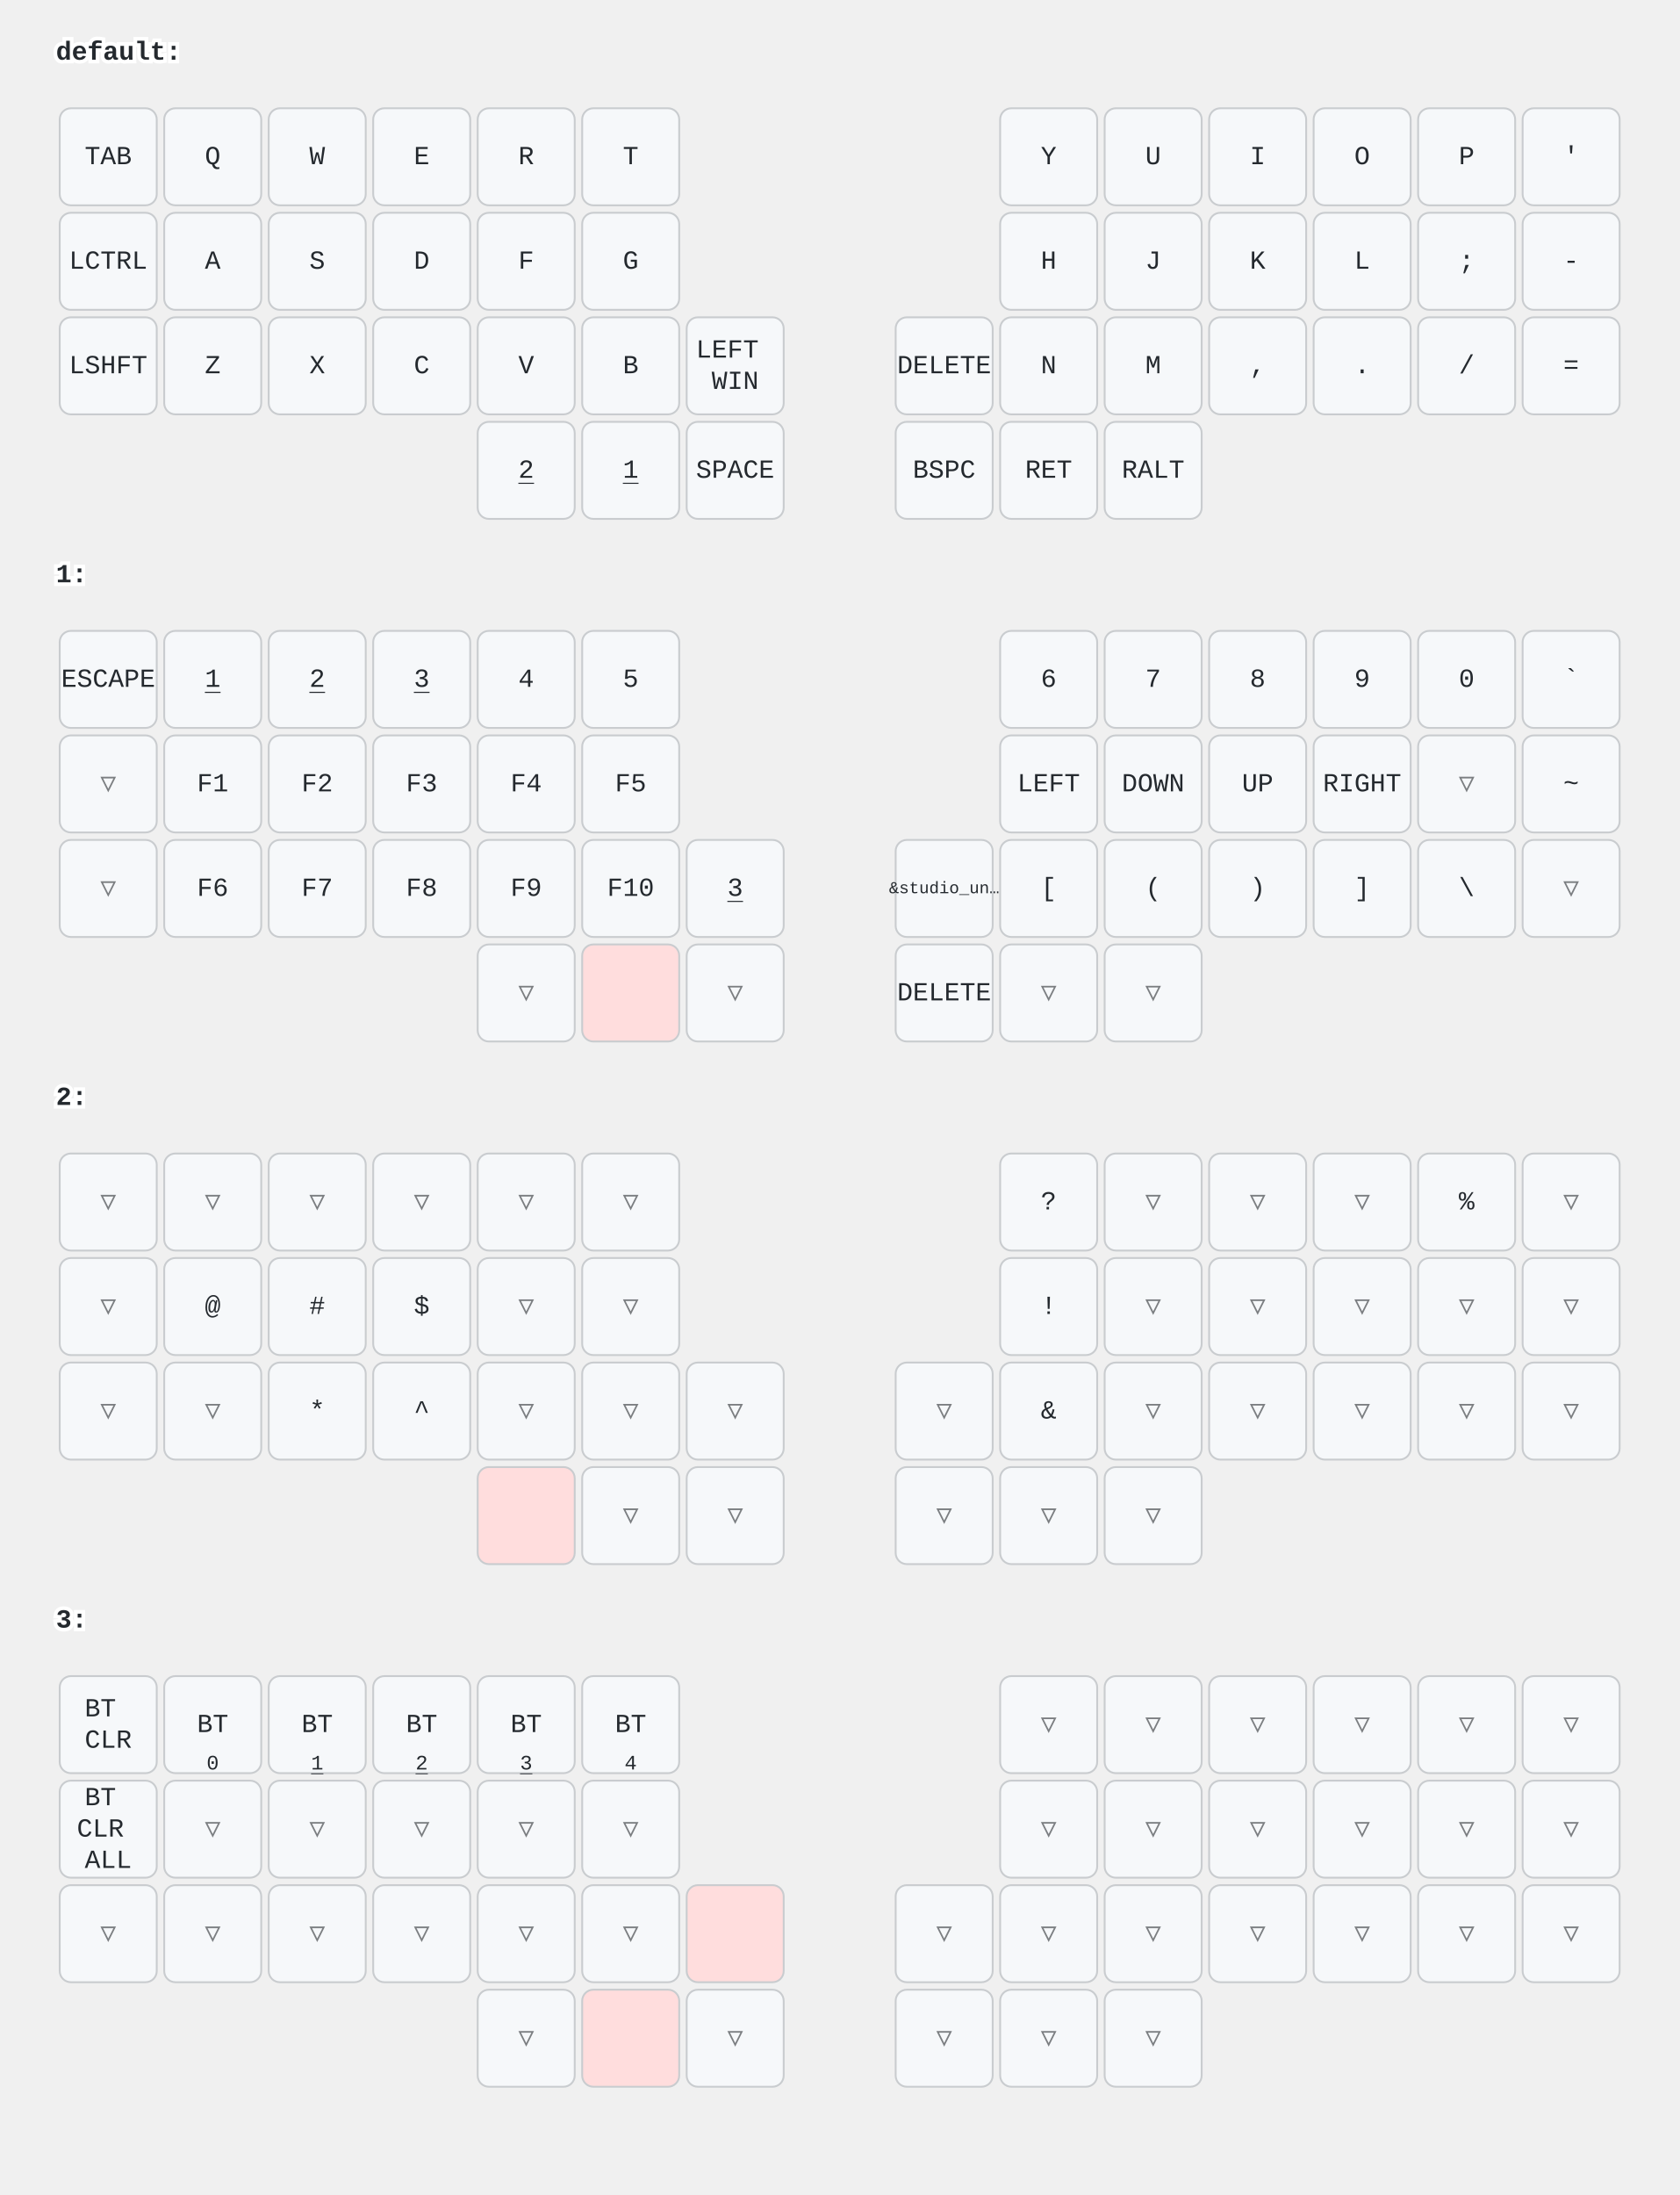
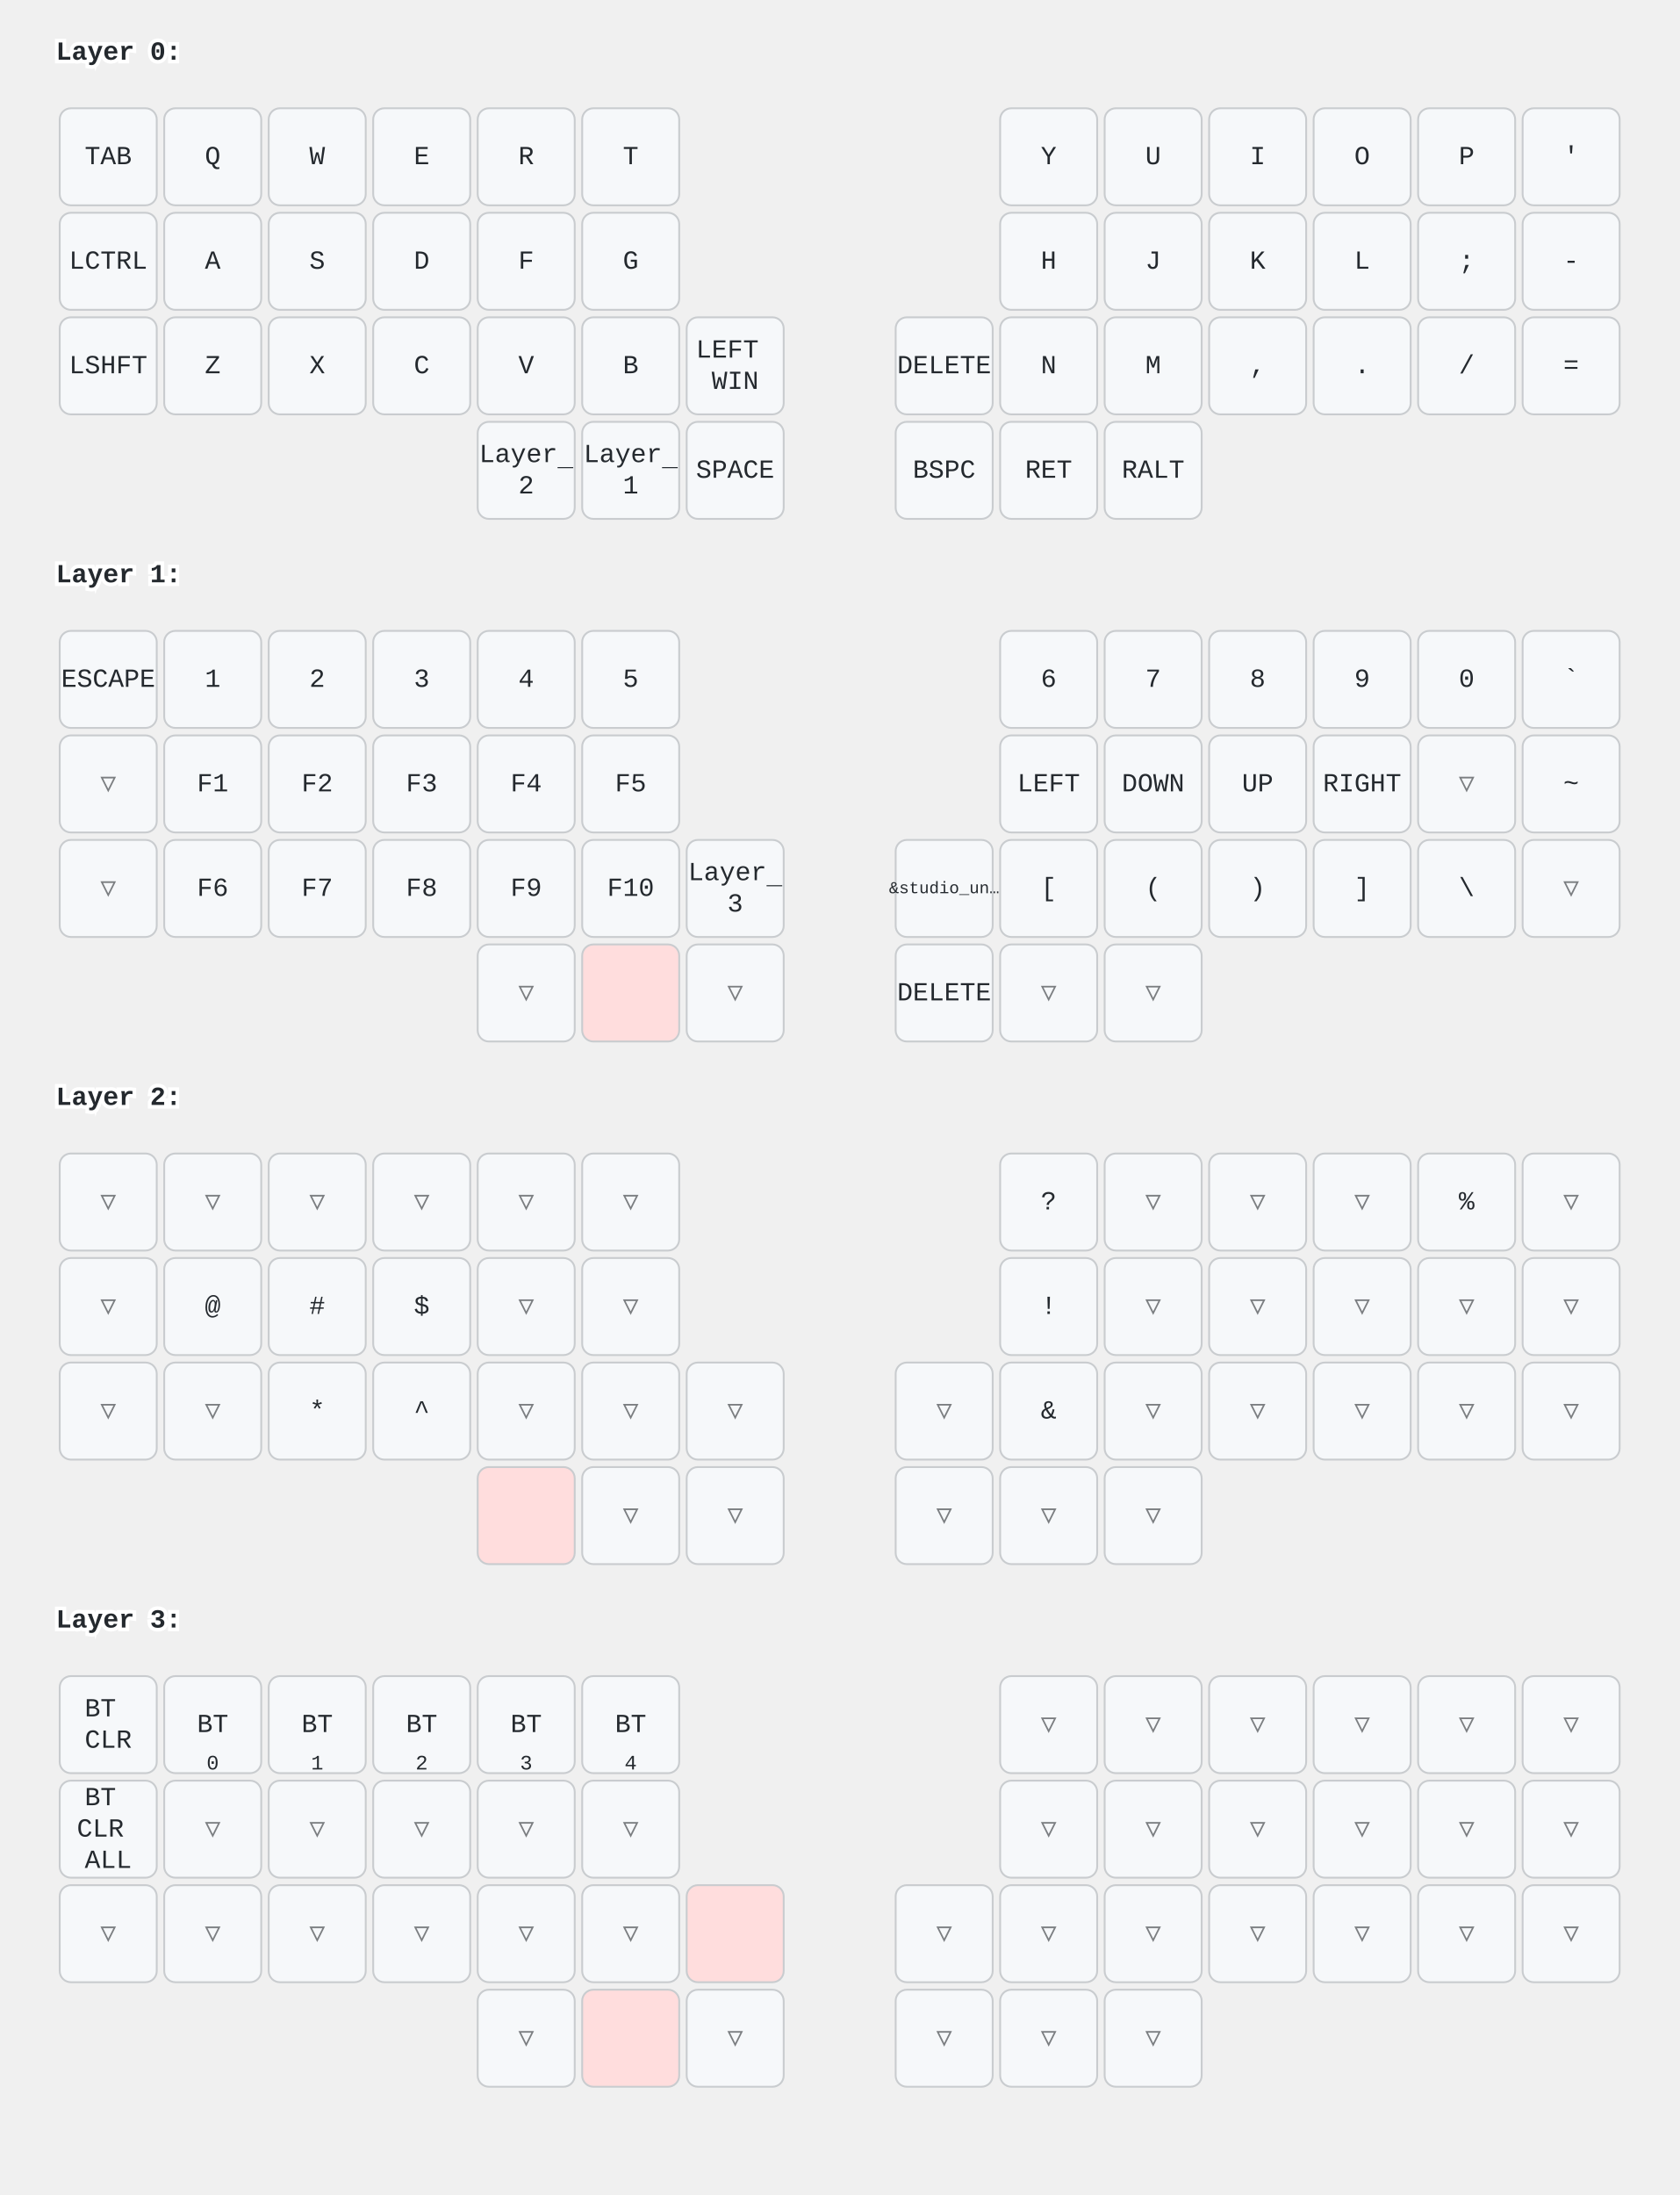
<svg xmlns="http://www.w3.org/2000/svg" width="900" height="1176" viewBox="0 0 900 1176" class="keymap">
  <style>/* inherit to force styles through use tags */
svg path {
    fill: inherit;
}

/* font and background color specifications */
svg.keymap {
    font-family: SFMono-Regular,Consolas,Liberation Mono,Menlo,monospace;
    font-size: 14px;
    font-kerning: normal;
    text-rendering: optimizeLegibility;
    fill: #24292e;
}

/* default key styling */
rect.key {
    fill: #f6f8fa;
}

rect.key, rect.combo {
    stroke: #c9cccf;
    stroke-width: 1;
}

/* default key side styling, only used is draw_key_sides is set */
rect.side {
    filter: brightness(90%);
}

/* color accent for combo boxes */
rect.combo, rect.combo-separate {
    fill: #cdf;
}

/* color accent for held keys */
rect.held, rect.combo.held {
    fill: #fdd;
}

/* color accent for ghost (optional) keys */
rect.ghost, rect.combo.ghost {
    stroke-dasharray: 4, 4;
    stroke-width: 2;
}

text {
    text-anchor: middle;
    dominant-baseline: middle;
}

/* styling for layer labels */
text.label {
    font-weight: bold;
    text-anchor: start;
    stroke: white;
    stroke-width: 4;
    paint-order: stroke;
}

/* styling for optional footer */
text.footer {
    text-anchor: end;
    dominant-baseline: auto;
    stroke: white;
    stroke-width: 4;
    paint-order: stroke;
}

/* styling for combo tap, and key non-tap label text */
text.combo, text.hold, text.shifted, text.left, text.right, text.tl, text.tr, text.bl, text.br {
    font-size: 11px;
}

text.hold, text.bl, text.br {
    text-anchor: middle;
    dominant-baseline: auto;
}

text.shifted, text.tl, text.tr {
    text-anchor: middle;
    dominant-baseline: hanging;
}

text.left, text.tl, text.bl {
    text-anchor: start;
}

text.right, text.tr, text.br {
    text-anchor: end;
}

text.layer-activator {
    text-decoration: underline;
}

/* styling for hold/shifted label text in combo box */
text.combo.hold, text.combo.shifted, text.combo.left, text.combo.right {
    font-size: 8px;
}

/* lighter symbol for transparent keys */
text.trans {
    fill: #7b7e81;
}

/* styling for combo dendrons */
path.combo {
    stroke-width: 1;
    stroke: gray;
    fill: none;
}

/* Start Tabler Icons Cleanup */
/* cannot use height/width with glyphs */
.icon-tabler &gt; path {
    fill: inherit;
    stroke: inherit;
    stroke-width: 2;
}
/* hide tabler's default box */
.icon-tabler &gt; path[stroke="none"][fill="none"] {
    visibility: hidden;
}
/* End Tabler Icons Cleanup */
</style>
-   <g transform="translate(30, 0)" class="layer-default">
-     <text x="0" y="28" class="label" id="default">default:</text>
+   <g transform="translate(30, 0)" class="layer-Layer 0">
+     <text x="0" y="28" class="label" id="Layer-0">Layer 0:</text>
    <g transform="translate(0, 56)">
      <g transform="translate(28, 28)" class="key keypos-0">
        <rect rx="6" ry="6" x="-26" y="-26" width="52" height="52" class="key" />
        <text x="0" y="0" class="key tap">TAB</text>
      </g>
      <g transform="translate(84, 28)" class="key keypos-1">
        <rect rx="6" ry="6" x="-26" y="-26" width="52" height="52" class="key" />
        <text x="0" y="0" class="key tap">Q</text>
      </g>
      <g transform="translate(140, 28)" class="key keypos-2">
        <rect rx="6" ry="6" x="-26" y="-26" width="52" height="52" class="key" />
        <text x="0" y="0" class="key tap">W</text>
      </g>
      <g transform="translate(196, 28)" class="key keypos-3">
        <rect rx="6" ry="6" x="-26" y="-26" width="52" height="52" class="key" />
        <text x="0" y="0" class="key tap">E</text>
      </g>
      <g transform="translate(252, 28)" class="key keypos-4">
        <rect rx="6" ry="6" x="-26" y="-26" width="52" height="52" class="key" />
        <text x="0" y="0" class="key tap">R</text>
      </g>
      <g transform="translate(308, 28)" class="key keypos-5">
        <rect rx="6" ry="6" x="-26" y="-26" width="52" height="52" class="key" />
        <text x="0" y="0" class="key tap">T</text>
      </g>
      <g transform="translate(532, 28)" class="key keypos-6">
        <rect rx="6" ry="6" x="-26" y="-26" width="52" height="52" class="key" />
        <text x="0" y="0" class="key tap">Y</text>
      </g>
      <g transform="translate(588, 28)" class="key keypos-7">
        <rect rx="6" ry="6" x="-26" y="-26" width="52" height="52" class="key" />
        <text x="0" y="0" class="key tap">U</text>
      </g>
      <g transform="translate(644, 28)" class="key keypos-8">
        <rect rx="6" ry="6" x="-26" y="-26" width="52" height="52" class="key" />
        <text x="0" y="0" class="key tap">I</text>
      </g>
      <g transform="translate(700, 28)" class="key keypos-9">
        <rect rx="6" ry="6" x="-26" y="-26" width="52" height="52" class="key" />
        <text x="0" y="0" class="key tap">O</text>
      </g>
      <g transform="translate(756, 28)" class="key keypos-10">
        <rect rx="6" ry="6" x="-26" y="-26" width="52" height="52" class="key" />
        <text x="0" y="0" class="key tap">P</text>
      </g>
      <g transform="translate(812, 28)" class="key keypos-11">
        <rect rx="6" ry="6" x="-26" y="-26" width="52" height="52" class="key" />
        <text x="0" y="0" class="key tap">'</text>
      </g>
      <g transform="translate(28, 84)" class="key keypos-12">
        <rect rx="6" ry="6" x="-26" y="-26" width="52" height="52" class="key" />
        <text x="0" y="0" class="key tap">LCTRL</text>
      </g>
      <g transform="translate(84, 84)" class="key keypos-13">
        <rect rx="6" ry="6" x="-26" y="-26" width="52" height="52" class="key" />
        <text x="0" y="0" class="key tap">A</text>
      </g>
      <g transform="translate(140, 84)" class="key keypos-14">
        <rect rx="6" ry="6" x="-26" y="-26" width="52" height="52" class="key" />
        <text x="0" y="0" class="key tap">S</text>
      </g>
      <g transform="translate(196, 84)" class="key keypos-15">
        <rect rx="6" ry="6" x="-26" y="-26" width="52" height="52" class="key" />
        <text x="0" y="0" class="key tap">D</text>
      </g>
      <g transform="translate(252, 84)" class="key keypos-16">
        <rect rx="6" ry="6" x="-26" y="-26" width="52" height="52" class="key" />
        <text x="0" y="0" class="key tap">F</text>
      </g>
      <g transform="translate(308, 84)" class="key keypos-17">
        <rect rx="6" ry="6" x="-26" y="-26" width="52" height="52" class="key" />
        <text x="0" y="0" class="key tap">G</text>
      </g>
      <g transform="translate(532, 84)" class="key keypos-18">
        <rect rx="6" ry="6" x="-26" y="-26" width="52" height="52" class="key" />
        <text x="0" y="0" class="key tap">H</text>
      </g>
      <g transform="translate(588, 84)" class="key keypos-19">
        <rect rx="6" ry="6" x="-26" y="-26" width="52" height="52" class="key" />
        <text x="0" y="0" class="key tap">J</text>
      </g>
      <g transform="translate(644, 84)" class="key keypos-20">
        <rect rx="6" ry="6" x="-26" y="-26" width="52" height="52" class="key" />
        <text x="0" y="0" class="key tap">K</text>
      </g>
      <g transform="translate(700, 84)" class="key keypos-21">
        <rect rx="6" ry="6" x="-26" y="-26" width="52" height="52" class="key" />
        <text x="0" y="0" class="key tap">L</text>
      </g>
      <g transform="translate(756, 84)" class="key keypos-22">
        <rect rx="6" ry="6" x="-26" y="-26" width="52" height="52" class="key" />
        <text x="0" y="0" class="key tap">;</text>
      </g>
      <g transform="translate(812, 84)" class="key keypos-23">
        <rect rx="6" ry="6" x="-26" y="-26" width="52" height="52" class="key" />
        <text x="0" y="0" class="key tap">-</text>
      </g>
      <g transform="translate(28, 140)" class="key keypos-24">
        <rect rx="6" ry="6" x="-26" y="-26" width="52" height="52" class="key" />
        <text x="0" y="0" class="key tap">LSHFT</text>
      </g>
      <g transform="translate(84, 140)" class="key keypos-25">
        <rect rx="6" ry="6" x="-26" y="-26" width="52" height="52" class="key" />
        <text x="0" y="0" class="key tap">Z</text>
      </g>
      <g transform="translate(140, 140)" class="key keypos-26">
        <rect rx="6" ry="6" x="-26" y="-26" width="52" height="52" class="key" />
        <text x="0" y="0" class="key tap">X</text>
      </g>
      <g transform="translate(196, 140)" class="key keypos-27">
        <rect rx="6" ry="6" x="-26" y="-26" width="52" height="52" class="key" />
        <text x="0" y="0" class="key tap">C</text>
      </g>
      <g transform="translate(252, 140)" class="key keypos-28">
        <rect rx="6" ry="6" x="-26" y="-26" width="52" height="52" class="key" />
        <text x="0" y="0" class="key tap">V</text>
      </g>
      <g transform="translate(308, 140)" class="key keypos-29">
        <rect rx="6" ry="6" x="-26" y="-26" width="52" height="52" class="key" />
        <text x="0" y="0" class="key tap">B</text>
      </g>
      <g transform="translate(364, 140)" class="key keypos-30">
        <rect rx="6" ry="6" x="-26" y="-26" width="52" height="52" class="key" />
        <text x="0" y="0" class="key tap">
          <tspan x="0" dy="-0.6em">LEFT</tspan>
          <tspan x="0" dy="1.2em">WIN</tspan>
        </text>
      </g>
      <g transform="translate(476, 140)" class="key keypos-31">
        <rect rx="6" ry="6" x="-26" y="-26" width="52" height="52" class="key" />
        <text x="0" y="0" class="key tap">DELETE</text>
      </g>
      <g transform="translate(532, 140)" class="key keypos-32">
        <rect rx="6" ry="6" x="-26" y="-26" width="52" height="52" class="key" />
        <text x="0" y="0" class="key tap">N</text>
      </g>
      <g transform="translate(588, 140)" class="key keypos-33">
        <rect rx="6" ry="6" x="-26" y="-26" width="52" height="52" class="key" />
        <text x="0" y="0" class="key tap">M</text>
      </g>
      <g transform="translate(644, 140)" class="key keypos-34">
        <rect rx="6" ry="6" x="-26" y="-26" width="52" height="52" class="key" />
        <text x="0" y="0" class="key tap">,</text>
      </g>
      <g transform="translate(700, 140)" class="key keypos-35">
        <rect rx="6" ry="6" x="-26" y="-26" width="52" height="52" class="key" />
        <text x="0" y="0" class="key tap">.</text>
      </g>
      <g transform="translate(756, 140)" class="key keypos-36">
        <rect rx="6" ry="6" x="-26" y="-26" width="52" height="52" class="key" />
        <text x="0" y="0" class="key tap">/</text>
      </g>
      <g transform="translate(812, 140)" class="key keypos-37">
        <rect rx="6" ry="6" x="-26" y="-26" width="52" height="52" class="key" />
        <text x="0" y="0" class="key tap">=</text>
      </g>
      <g transform="translate(252, 196)" class="key keypos-38">
        <rect rx="6" ry="6" x="-26" y="-26" width="52" height="52" class="key" />
-         <a href="#x_x">
-           <text x="0" y="0" class="key tap layer-activator">2</text>
+         <a href="#Layer-2">
+           <text x="0" y="0" class="key tap layer-activator">
+             <tspan x="0" dy="-0.6em">Layer</tspan>
+             <tspan x="0" dy="1.2em">2</tspan>
+           </text>
        </a>
      </g>
      <g transform="translate(308, 196)" class="key keypos-39">
        <rect rx="6" ry="6" x="-26" y="-26" width="52" height="52" class="key" />
-         <a href="#x_x">
-           <text x="0" y="0" class="key tap layer-activator">1</text>
+         <a href="#Layer-1">
+           <text x="0" y="0" class="key tap layer-activator">
+             <tspan x="0" dy="-0.6em">Layer</tspan>
+             <tspan x="0" dy="1.2em">1</tspan>
+           </text>
        </a>
      </g>
      <g transform="translate(364, 196)" class="key keypos-40">
        <rect rx="6" ry="6" x="-26" y="-26" width="52" height="52" class="key" />
        <text x="0" y="0" class="key tap">SPACE</text>
      </g>
      <g transform="translate(476, 196)" class="key keypos-41">
        <rect rx="6" ry="6" x="-26" y="-26" width="52" height="52" class="key" />
        <text x="0" y="0" class="key tap">BSPC</text>
      </g>
      <g transform="translate(532, 196)" class="key keypos-42">
        <rect rx="6" ry="6" x="-26" y="-26" width="52" height="52" class="key" />
        <text x="0" y="0" class="key tap">RET</text>
      </g>
      <g transform="translate(588, 196)" class="key keypos-43">
        <rect rx="6" ry="6" x="-26" y="-26" width="52" height="52" class="key" />
        <text x="0" y="0" class="key tap">RALT</text>
      </g>
    </g>
  </g>
-   <g transform="translate(30, 280)" class="layer-1">
-     <text x="0" y="28" class="label" id="x_x">1:</text>
+   <g transform="translate(30, 280)" class="layer-Layer 1">
+     <text x="0" y="28" class="label" id="Layer-1">Layer 1:</text>
    <g transform="translate(0, 56)">
      <g transform="translate(28, 28)" class="key keypos-0">
        <rect rx="6" ry="6" x="-26" y="-26" width="52" height="52" class="key" />
        <text x="0" y="0" class="key tap">ESCAPE</text>
      </g>
      <g transform="translate(84, 28)" class="key keypos-1">
        <rect rx="6" ry="6" x="-26" y="-26" width="52" height="52" class="key" />
-         <a href="#x_x">
-           <text x="0" y="0" class="key tap layer-activator">1</text>
-         </a>
+         <text x="0" y="0" class="key tap">1</text>
      </g>
      <g transform="translate(140, 28)" class="key keypos-2">
        <rect rx="6" ry="6" x="-26" y="-26" width="52" height="52" class="key" />
-         <a href="#x_x">
-           <text x="0" y="0" class="key tap layer-activator">2</text>
-         </a>
+         <text x="0" y="0" class="key tap">2</text>
      </g>
      <g transform="translate(196, 28)" class="key keypos-3">
        <rect rx="6" ry="6" x="-26" y="-26" width="52" height="52" class="key" />
-         <a href="#x_x">
-           <text x="0" y="0" class="key tap layer-activator">3</text>
-         </a>
+         <text x="0" y="0" class="key tap">3</text>
      </g>
      <g transform="translate(252, 28)" class="key keypos-4">
        <rect rx="6" ry="6" x="-26" y="-26" width="52" height="52" class="key" />
        <text x="0" y="0" class="key tap">4</text>
      </g>
      <g transform="translate(308, 28)" class="key keypos-5">
        <rect rx="6" ry="6" x="-26" y="-26" width="52" height="52" class="key" />
        <text x="0" y="0" class="key tap">5</text>
      </g>
      <g transform="translate(532, 28)" class="key keypos-6">
        <rect rx="6" ry="6" x="-26" y="-26" width="52" height="52" class="key" />
        <text x="0" y="0" class="key tap">6</text>
      </g>
      <g transform="translate(588, 28)" class="key keypos-7">
        <rect rx="6" ry="6" x="-26" y="-26" width="52" height="52" class="key" />
        <text x="0" y="0" class="key tap">7</text>
      </g>
      <g transform="translate(644, 28)" class="key keypos-8">
        <rect rx="6" ry="6" x="-26" y="-26" width="52" height="52" class="key" />
        <text x="0" y="0" class="key tap">8</text>
      </g>
      <g transform="translate(700, 28)" class="key keypos-9">
        <rect rx="6" ry="6" x="-26" y="-26" width="52" height="52" class="key" />
        <text x="0" y="0" class="key tap">9</text>
      </g>
      <g transform="translate(756, 28)" class="key keypos-10">
        <rect rx="6" ry="6" x="-26" y="-26" width="52" height="52" class="key" />
        <text x="0" y="0" class="key tap">0</text>
      </g>
      <g transform="translate(812, 28)" class="key keypos-11">
        <rect rx="6" ry="6" x="-26" y="-26" width="52" height="52" class="key" />
        <text x="0" y="0" class="key tap">`</text>
      </g>
      <g transform="translate(28, 84)" class="key trans keypos-12">
        <rect rx="6" ry="6" x="-26" y="-26" width="52" height="52" class="key trans" />
        <text x="0" y="0" class="key trans tap">▽</text>
      </g>
      <g transform="translate(84, 84)" class="key keypos-13">
        <rect rx="6" ry="6" x="-26" y="-26" width="52" height="52" class="key" />
        <text x="0" y="0" class="key tap">F1</text>
      </g>
      <g transform="translate(140, 84)" class="key keypos-14">
        <rect rx="6" ry="6" x="-26" y="-26" width="52" height="52" class="key" />
        <text x="0" y="0" class="key tap">F2</text>
      </g>
      <g transform="translate(196, 84)" class="key keypos-15">
        <rect rx="6" ry="6" x="-26" y="-26" width="52" height="52" class="key" />
        <text x="0" y="0" class="key tap">F3</text>
      </g>
      <g transform="translate(252, 84)" class="key keypos-16">
        <rect rx="6" ry="6" x="-26" y="-26" width="52" height="52" class="key" />
        <text x="0" y="0" class="key tap">F4</text>
      </g>
      <g transform="translate(308, 84)" class="key keypos-17">
        <rect rx="6" ry="6" x="-26" y="-26" width="52" height="52" class="key" />
        <text x="0" y="0" class="key tap">F5</text>
      </g>
      <g transform="translate(532, 84)" class="key keypos-18">
        <rect rx="6" ry="6" x="-26" y="-26" width="52" height="52" class="key" />
        <text x="0" y="0" class="key tap">LEFT</text>
      </g>
      <g transform="translate(588, 84)" class="key keypos-19">
        <rect rx="6" ry="6" x="-26" y="-26" width="52" height="52" class="key" />
        <text x="0" y="0" class="key tap">DOWN</text>
      </g>
      <g transform="translate(644, 84)" class="key keypos-20">
        <rect rx="6" ry="6" x="-26" y="-26" width="52" height="52" class="key" />
        <text x="0" y="0" class="key tap">UP</text>
      </g>
      <g transform="translate(700, 84)" class="key keypos-21">
        <rect rx="6" ry="6" x="-26" y="-26" width="52" height="52" class="key" />
        <text x="0" y="0" class="key tap">RIGHT</text>
      </g>
      <g transform="translate(756, 84)" class="key trans keypos-22">
        <rect rx="6" ry="6" x="-26" y="-26" width="52" height="52" class="key trans" />
        <text x="0" y="0" class="key trans tap">▽</text>
      </g>
      <g transform="translate(812, 84)" class="key keypos-23">
        <rect rx="6" ry="6" x="-26" y="-26" width="52" height="52" class="key" />
        <text x="0" y="0" class="key tap">~</text>
      </g>
      <g transform="translate(28, 140)" class="key trans keypos-24">
        <rect rx="6" ry="6" x="-26" y="-26" width="52" height="52" class="key trans" />
        <text x="0" y="0" class="key trans tap">▽</text>
      </g>
      <g transform="translate(84, 140)" class="key keypos-25">
        <rect rx="6" ry="6" x="-26" y="-26" width="52" height="52" class="key" />
        <text x="0" y="0" class="key tap">F6</text>
      </g>
      <g transform="translate(140, 140)" class="key keypos-26">
        <rect rx="6" ry="6" x="-26" y="-26" width="52" height="52" class="key" />
        <text x="0" y="0" class="key tap">F7</text>
      </g>
      <g transform="translate(196, 140)" class="key keypos-27">
        <rect rx="6" ry="6" x="-26" y="-26" width="52" height="52" class="key" />
        <text x="0" y="0" class="key tap">F8</text>
      </g>
      <g transform="translate(252, 140)" class="key keypos-28">
        <rect rx="6" ry="6" x="-26" y="-26" width="52" height="52" class="key" />
        <text x="0" y="0" class="key tap">F9</text>
      </g>
      <g transform="translate(308, 140)" class="key keypos-29">
        <rect rx="6" ry="6" x="-26" y="-26" width="52" height="52" class="key" />
        <text x="0" y="0" class="key tap">F10</text>
      </g>
      <g transform="translate(364, 140)" class="key keypos-30">
        <rect rx="6" ry="6" x="-26" y="-26" width="52" height="52" class="key" />
-         <a href="#x_x">
-           <text x="0" y="0" class="key tap layer-activator">3</text>
+         <a href="#Layer-3">
+           <text x="0" y="0" class="key tap layer-activator">
+             <tspan x="0" dy="-0.6em">Layer</tspan>
+             <tspan x="0" dy="1.2em">3</tspan>
+           </text>
        </a>
      </g>
      <g transform="translate(476, 140)" class="key keypos-31">
        <rect rx="6" ry="6" x="-26" y="-26" width="52" height="52" class="key" />
        <text x="0" y="0" class="key tap">
          <tspan style="font-size: 64%">&amp;studio_un…</tspan>
        </text>
      </g>
      <g transform="translate(532, 140)" class="key keypos-32">
        <rect rx="6" ry="6" x="-26" y="-26" width="52" height="52" class="key" />
        <text x="0" y="0" class="key tap">[</text>
      </g>
      <g transform="translate(588, 140)" class="key keypos-33">
        <rect rx="6" ry="6" x="-26" y="-26" width="52" height="52" class="key" />
        <text x="0" y="0" class="key tap">(</text>
      </g>
      <g transform="translate(644, 140)" class="key keypos-34">
        <rect rx="6" ry="6" x="-26" y="-26" width="52" height="52" class="key" />
        <text x="0" y="0" class="key tap">)</text>
      </g>
      <g transform="translate(700, 140)" class="key keypos-35">
        <rect rx="6" ry="6" x="-26" y="-26" width="52" height="52" class="key" />
        <text x="0" y="0" class="key tap">]</text>
      </g>
      <g transform="translate(756, 140)" class="key keypos-36">
        <rect rx="6" ry="6" x="-26" y="-26" width="52" height="52" class="key" />
        <text x="0" y="0" class="key tap">\</text>
      </g>
      <g transform="translate(812, 140)" class="key trans keypos-37">
        <rect rx="6" ry="6" x="-26" y="-26" width="52" height="52" class="key trans" />
        <text x="0" y="0" class="key trans tap">▽</text>
      </g>
      <g transform="translate(252, 196)" class="key trans keypos-38">
        <rect rx="6" ry="6" x="-26" y="-26" width="52" height="52" class="key trans" />
        <text x="0" y="0" class="key trans tap">▽</text>
      </g>
      <g transform="translate(308, 196)" class="key held keypos-39">
        <rect rx="6" ry="6" x="-26" y="-26" width="52" height="52" class="key held" />
      </g>
      <g transform="translate(364, 196)" class="key trans keypos-40">
        <rect rx="6" ry="6" x="-26" y="-26" width="52" height="52" class="key trans" />
        <text x="0" y="0" class="key trans tap">▽</text>
      </g>
      <g transform="translate(476, 196)" class="key keypos-41">
        <rect rx="6" ry="6" x="-26" y="-26" width="52" height="52" class="key" />
        <text x="0" y="0" class="key tap">DELETE</text>
      </g>
      <g transform="translate(532, 196)" class="key trans keypos-42">
        <rect rx="6" ry="6" x="-26" y="-26" width="52" height="52" class="key trans" />
        <text x="0" y="0" class="key trans tap">▽</text>
      </g>
      <g transform="translate(588, 196)" class="key trans keypos-43">
        <rect rx="6" ry="6" x="-26" y="-26" width="52" height="52" class="key trans" />
        <text x="0" y="0" class="key trans tap">▽</text>
      </g>
    </g>
  </g>
-   <g transform="translate(30, 560)" class="layer-2">
-     <text x="0" y="28" class="label" id="x_x">2:</text>
+   <g transform="translate(30, 560)" class="layer-Layer 2">
+     <text x="0" y="28" class="label" id="Layer-2">Layer 2:</text>
    <g transform="translate(0, 56)">
      <g transform="translate(28, 28)" class="key trans keypos-0">
        <rect rx="6" ry="6" x="-26" y="-26" width="52" height="52" class="key trans" />
        <text x="0" y="0" class="key trans tap">▽</text>
      </g>
      <g transform="translate(84, 28)" class="key trans keypos-1">
        <rect rx="6" ry="6" x="-26" y="-26" width="52" height="52" class="key trans" />
        <text x="0" y="0" class="key trans tap">▽</text>
      </g>
      <g transform="translate(140, 28)" class="key trans keypos-2">
        <rect rx="6" ry="6" x="-26" y="-26" width="52" height="52" class="key trans" />
        <text x="0" y="0" class="key trans tap">▽</text>
      </g>
      <g transform="translate(196, 28)" class="key trans keypos-3">
        <rect rx="6" ry="6" x="-26" y="-26" width="52" height="52" class="key trans" />
        <text x="0" y="0" class="key trans tap">▽</text>
      </g>
      <g transform="translate(252, 28)" class="key trans keypos-4">
        <rect rx="6" ry="6" x="-26" y="-26" width="52" height="52" class="key trans" />
        <text x="0" y="0" class="key trans tap">▽</text>
      </g>
      <g transform="translate(308, 28)" class="key trans keypos-5">
        <rect rx="6" ry="6" x="-26" y="-26" width="52" height="52" class="key trans" />
        <text x="0" y="0" class="key trans tap">▽</text>
      </g>
      <g transform="translate(532, 28)" class="key keypos-6">
        <rect rx="6" ry="6" x="-26" y="-26" width="52" height="52" class="key" />
        <text x="0" y="0" class="key tap">?</text>
      </g>
      <g transform="translate(588, 28)" class="key trans keypos-7">
        <rect rx="6" ry="6" x="-26" y="-26" width="52" height="52" class="key trans" />
        <text x="0" y="0" class="key trans tap">▽</text>
      </g>
      <g transform="translate(644, 28)" class="key trans keypos-8">
        <rect rx="6" ry="6" x="-26" y="-26" width="52" height="52" class="key trans" />
        <text x="0" y="0" class="key trans tap">▽</text>
      </g>
      <g transform="translate(700, 28)" class="key trans keypos-9">
        <rect rx="6" ry="6" x="-26" y="-26" width="52" height="52" class="key trans" />
        <text x="0" y="0" class="key trans tap">▽</text>
      </g>
      <g transform="translate(756, 28)" class="key keypos-10">
        <rect rx="6" ry="6" x="-26" y="-26" width="52" height="52" class="key" />
        <text x="0" y="0" class="key tap">%</text>
      </g>
      <g transform="translate(812, 28)" class="key trans keypos-11">
        <rect rx="6" ry="6" x="-26" y="-26" width="52" height="52" class="key trans" />
        <text x="0" y="0" class="key trans tap">▽</text>
      </g>
      <g transform="translate(28, 84)" class="key trans keypos-12">
        <rect rx="6" ry="6" x="-26" y="-26" width="52" height="52" class="key trans" />
        <text x="0" y="0" class="key trans tap">▽</text>
      </g>
      <g transform="translate(84, 84)" class="key keypos-13">
        <rect rx="6" ry="6" x="-26" y="-26" width="52" height="52" class="key" />
        <text x="0" y="0" class="key tap">@</text>
      </g>
      <g transform="translate(140, 84)" class="key keypos-14">
        <rect rx="6" ry="6" x="-26" y="-26" width="52" height="52" class="key" />
        <text x="0" y="0" class="key tap">#</text>
      </g>
      <g transform="translate(196, 84)" class="key keypos-15">
        <rect rx="6" ry="6" x="-26" y="-26" width="52" height="52" class="key" />
        <text x="0" y="0" class="key tap">$</text>
      </g>
      <g transform="translate(252, 84)" class="key trans keypos-16">
        <rect rx="6" ry="6" x="-26" y="-26" width="52" height="52" class="key trans" />
        <text x="0" y="0" class="key trans tap">▽</text>
      </g>
      <g transform="translate(308, 84)" class="key trans keypos-17">
        <rect rx="6" ry="6" x="-26" y="-26" width="52" height="52" class="key trans" />
        <text x="0" y="0" class="key trans tap">▽</text>
      </g>
      <g transform="translate(532, 84)" class="key keypos-18">
        <rect rx="6" ry="6" x="-26" y="-26" width="52" height="52" class="key" />
        <text x="0" y="0" class="key tap">!</text>
      </g>
      <g transform="translate(588, 84)" class="key trans keypos-19">
        <rect rx="6" ry="6" x="-26" y="-26" width="52" height="52" class="key trans" />
        <text x="0" y="0" class="key trans tap">▽</text>
      </g>
      <g transform="translate(644, 84)" class="key trans keypos-20">
        <rect rx="6" ry="6" x="-26" y="-26" width="52" height="52" class="key trans" />
        <text x="0" y="0" class="key trans tap">▽</text>
      </g>
      <g transform="translate(700, 84)" class="key trans keypos-21">
        <rect rx="6" ry="6" x="-26" y="-26" width="52" height="52" class="key trans" />
        <text x="0" y="0" class="key trans tap">▽</text>
      </g>
      <g transform="translate(756, 84)" class="key trans keypos-22">
        <rect rx="6" ry="6" x="-26" y="-26" width="52" height="52" class="key trans" />
        <text x="0" y="0" class="key trans tap">▽</text>
      </g>
      <g transform="translate(812, 84)" class="key trans keypos-23">
        <rect rx="6" ry="6" x="-26" y="-26" width="52" height="52" class="key trans" />
        <text x="0" y="0" class="key trans tap">▽</text>
      </g>
      <g transform="translate(28, 140)" class="key trans keypos-24">
        <rect rx="6" ry="6" x="-26" y="-26" width="52" height="52" class="key trans" />
        <text x="0" y="0" class="key trans tap">▽</text>
      </g>
      <g transform="translate(84, 140)" class="key trans keypos-25">
        <rect rx="6" ry="6" x="-26" y="-26" width="52" height="52" class="key trans" />
        <text x="0" y="0" class="key trans tap">▽</text>
      </g>
      <g transform="translate(140, 140)" class="key keypos-26">
        <rect rx="6" ry="6" x="-26" y="-26" width="52" height="52" class="key" />
        <text x="0" y="0" class="key tap">*</text>
      </g>
      <g transform="translate(196, 140)" class="key keypos-27">
        <rect rx="6" ry="6" x="-26" y="-26" width="52" height="52" class="key" />
        <text x="0" y="0" class="key tap">^</text>
      </g>
      <g transform="translate(252, 140)" class="key trans keypos-28">
        <rect rx="6" ry="6" x="-26" y="-26" width="52" height="52" class="key trans" />
        <text x="0" y="0" class="key trans tap">▽</text>
      </g>
      <g transform="translate(308, 140)" class="key trans keypos-29">
        <rect rx="6" ry="6" x="-26" y="-26" width="52" height="52" class="key trans" />
        <text x="0" y="0" class="key trans tap">▽</text>
      </g>
      <g transform="translate(364, 140)" class="key trans keypos-30">
        <rect rx="6" ry="6" x="-26" y="-26" width="52" height="52" class="key trans" />
        <text x="0" y="0" class="key trans tap">▽</text>
      </g>
      <g transform="translate(476, 140)" class="key trans keypos-31">
        <rect rx="6" ry="6" x="-26" y="-26" width="52" height="52" class="key trans" />
        <text x="0" y="0" class="key trans tap">▽</text>
      </g>
      <g transform="translate(532, 140)" class="key keypos-32">
        <rect rx="6" ry="6" x="-26" y="-26" width="52" height="52" class="key" />
        <text x="0" y="0" class="key tap">&amp;</text>
      </g>
      <g transform="translate(588, 140)" class="key trans keypos-33">
        <rect rx="6" ry="6" x="-26" y="-26" width="52" height="52" class="key trans" />
        <text x="0" y="0" class="key trans tap">▽</text>
      </g>
      <g transform="translate(644, 140)" class="key trans keypos-34">
        <rect rx="6" ry="6" x="-26" y="-26" width="52" height="52" class="key trans" />
        <text x="0" y="0" class="key trans tap">▽</text>
      </g>
      <g transform="translate(700, 140)" class="key trans keypos-35">
        <rect rx="6" ry="6" x="-26" y="-26" width="52" height="52" class="key trans" />
        <text x="0" y="0" class="key trans tap">▽</text>
      </g>
      <g transform="translate(756, 140)" class="key trans keypos-36">
        <rect rx="6" ry="6" x="-26" y="-26" width="52" height="52" class="key trans" />
        <text x="0" y="0" class="key trans tap">▽</text>
      </g>
      <g transform="translate(812, 140)" class="key trans keypos-37">
        <rect rx="6" ry="6" x="-26" y="-26" width="52" height="52" class="key trans" />
        <text x="0" y="0" class="key trans tap">▽</text>
      </g>
      <g transform="translate(252, 196)" class="key held keypos-38">
        <rect rx="6" ry="6" x="-26" y="-26" width="52" height="52" class="key held" />
      </g>
      <g transform="translate(308, 196)" class="key trans keypos-39">
        <rect rx="6" ry="6" x="-26" y="-26" width="52" height="52" class="key trans" />
        <text x="0" y="0" class="key trans tap">▽</text>
      </g>
      <g transform="translate(364, 196)" class="key trans keypos-40">
        <rect rx="6" ry="6" x="-26" y="-26" width="52" height="52" class="key trans" />
        <text x="0" y="0" class="key trans tap">▽</text>
      </g>
      <g transform="translate(476, 196)" class="key trans keypos-41">
        <rect rx="6" ry="6" x="-26" y="-26" width="52" height="52" class="key trans" />
        <text x="0" y="0" class="key trans tap">▽</text>
      </g>
      <g transform="translate(532, 196)" class="key trans keypos-42">
        <rect rx="6" ry="6" x="-26" y="-26" width="52" height="52" class="key trans" />
        <text x="0" y="0" class="key trans tap">▽</text>
      </g>
      <g transform="translate(588, 196)" class="key trans keypos-43">
        <rect rx="6" ry="6" x="-26" y="-26" width="52" height="52" class="key trans" />
        <text x="0" y="0" class="key trans tap">▽</text>
      </g>
    </g>
  </g>
-   <g transform="translate(30, 840)" class="layer-3">
-     <text x="0" y="28" class="label" id="x_x">3:</text>
+   <g transform="translate(30, 840)" class="layer-Layer 3">
+     <text x="0" y="28" class="label" id="Layer-3">Layer 3:</text>
    <g transform="translate(0, 56)">
      <g transform="translate(28, 28)" class="key keypos-0">
        <rect rx="6" ry="6" x="-26" y="-26" width="52" height="52" class="key" />
        <text x="0" y="0" class="key tap">
          <tspan x="0" dy="-0.6em">BT</tspan>
          <tspan x="0" dy="1.2em">CLR</tspan>
        </text>
      </g>
      <g transform="translate(84, 28)" class="key keypos-1">
        <rect rx="6" ry="6" x="-26" y="-26" width="52" height="52" class="key" />
        <text x="0" y="0" class="key tap">BT</text>
        <text x="0" y="24" class="key hold">0</text>
      </g>
      <g transform="translate(140, 28)" class="key keypos-2">
        <rect rx="6" ry="6" x="-26" y="-26" width="52" height="52" class="key" />
        <text x="0" y="0" class="key tap">BT</text>
-         <a href="#x_x">
-           <text x="0" y="24" class="key hold layer-activator">1</text>
-         </a>
+         <text x="0" y="24" class="key hold">1</text>
      </g>
      <g transform="translate(196, 28)" class="key keypos-3">
        <rect rx="6" ry="6" x="-26" y="-26" width="52" height="52" class="key" />
        <text x="0" y="0" class="key tap">BT</text>
-         <a href="#x_x">
-           <text x="0" y="24" class="key hold layer-activator">2</text>
-         </a>
+         <text x="0" y="24" class="key hold">2</text>
      </g>
      <g transform="translate(252, 28)" class="key keypos-4">
        <rect rx="6" ry="6" x="-26" y="-26" width="52" height="52" class="key" />
        <text x="0" y="0" class="key tap">BT</text>
-         <a href="#x_x">
-           <text x="0" y="24" class="key hold layer-activator">3</text>
-         </a>
+         <text x="0" y="24" class="key hold">3</text>
      </g>
      <g transform="translate(308, 28)" class="key keypos-5">
        <rect rx="6" ry="6" x="-26" y="-26" width="52" height="52" class="key" />
        <text x="0" y="0" class="key tap">BT</text>
        <text x="0" y="24" class="key hold">4</text>
      </g>
      <g transform="translate(532, 28)" class="key trans keypos-6">
        <rect rx="6" ry="6" x="-26" y="-26" width="52" height="52" class="key trans" />
        <text x="0" y="0" class="key trans tap">▽</text>
      </g>
      <g transform="translate(588, 28)" class="key trans keypos-7">
        <rect rx="6" ry="6" x="-26" y="-26" width="52" height="52" class="key trans" />
        <text x="0" y="0" class="key trans tap">▽</text>
      </g>
      <g transform="translate(644, 28)" class="key trans keypos-8">
        <rect rx="6" ry="6" x="-26" y="-26" width="52" height="52" class="key trans" />
        <text x="0" y="0" class="key trans tap">▽</text>
      </g>
      <g transform="translate(700, 28)" class="key trans keypos-9">
        <rect rx="6" ry="6" x="-26" y="-26" width="52" height="52" class="key trans" />
        <text x="0" y="0" class="key trans tap">▽</text>
      </g>
      <g transform="translate(756, 28)" class="key trans keypos-10">
        <rect rx="6" ry="6" x="-26" y="-26" width="52" height="52" class="key trans" />
        <text x="0" y="0" class="key trans tap">▽</text>
      </g>
      <g transform="translate(812, 28)" class="key trans keypos-11">
        <rect rx="6" ry="6" x="-26" y="-26" width="52" height="52" class="key trans" />
        <text x="0" y="0" class="key trans tap">▽</text>
      </g>
      <g transform="translate(28, 84)" class="key keypos-12">
        <rect rx="6" ry="6" x="-26" y="-26" width="52" height="52" class="key" />
        <text x="0" y="0" class="key tap">
          <tspan x="0" dy="-1.2em">BT</tspan>
          <tspan x="0" dy="1.2em">CLR</tspan>
          <tspan x="0" dy="1.2em">ALL</tspan>
        </text>
      </g>
      <g transform="translate(84, 84)" class="key trans keypos-13">
        <rect rx="6" ry="6" x="-26" y="-26" width="52" height="52" class="key trans" />
        <text x="0" y="0" class="key trans tap">▽</text>
      </g>
      <g transform="translate(140, 84)" class="key trans keypos-14">
        <rect rx="6" ry="6" x="-26" y="-26" width="52" height="52" class="key trans" />
        <text x="0" y="0" class="key trans tap">▽</text>
      </g>
      <g transform="translate(196, 84)" class="key trans keypos-15">
        <rect rx="6" ry="6" x="-26" y="-26" width="52" height="52" class="key trans" />
        <text x="0" y="0" class="key trans tap">▽</text>
      </g>
      <g transform="translate(252, 84)" class="key trans keypos-16">
        <rect rx="6" ry="6" x="-26" y="-26" width="52" height="52" class="key trans" />
        <text x="0" y="0" class="key trans tap">▽</text>
      </g>
      <g transform="translate(308, 84)" class="key trans keypos-17">
        <rect rx="6" ry="6" x="-26" y="-26" width="52" height="52" class="key trans" />
        <text x="0" y="0" class="key trans tap">▽</text>
      </g>
      <g transform="translate(532, 84)" class="key trans keypos-18">
        <rect rx="6" ry="6" x="-26" y="-26" width="52" height="52" class="key trans" />
        <text x="0" y="0" class="key trans tap">▽</text>
      </g>
      <g transform="translate(588, 84)" class="key trans keypos-19">
        <rect rx="6" ry="6" x="-26" y="-26" width="52" height="52" class="key trans" />
        <text x="0" y="0" class="key trans tap">▽</text>
      </g>
      <g transform="translate(644, 84)" class="key trans keypos-20">
        <rect rx="6" ry="6" x="-26" y="-26" width="52" height="52" class="key trans" />
        <text x="0" y="0" class="key trans tap">▽</text>
      </g>
      <g transform="translate(700, 84)" class="key trans keypos-21">
        <rect rx="6" ry="6" x="-26" y="-26" width="52" height="52" class="key trans" />
        <text x="0" y="0" class="key trans tap">▽</text>
      </g>
      <g transform="translate(756, 84)" class="key trans keypos-22">
        <rect rx="6" ry="6" x="-26" y="-26" width="52" height="52" class="key trans" />
        <text x="0" y="0" class="key trans tap">▽</text>
      </g>
      <g transform="translate(812, 84)" class="key trans keypos-23">
        <rect rx="6" ry="6" x="-26" y="-26" width="52" height="52" class="key trans" />
        <text x="0" y="0" class="key trans tap">▽</text>
      </g>
      <g transform="translate(28, 140)" class="key trans keypos-24">
        <rect rx="6" ry="6" x="-26" y="-26" width="52" height="52" class="key trans" />
        <text x="0" y="0" class="key trans tap">▽</text>
      </g>
      <g transform="translate(84, 140)" class="key trans keypos-25">
        <rect rx="6" ry="6" x="-26" y="-26" width="52" height="52" class="key trans" />
        <text x="0" y="0" class="key trans tap">▽</text>
      </g>
      <g transform="translate(140, 140)" class="key trans keypos-26">
        <rect rx="6" ry="6" x="-26" y="-26" width="52" height="52" class="key trans" />
        <text x="0" y="0" class="key trans tap">▽</text>
      </g>
      <g transform="translate(196, 140)" class="key trans keypos-27">
        <rect rx="6" ry="6" x="-26" y="-26" width="52" height="52" class="key trans" />
        <text x="0" y="0" class="key trans tap">▽</text>
      </g>
      <g transform="translate(252, 140)" class="key trans keypos-28">
        <rect rx="6" ry="6" x="-26" y="-26" width="52" height="52" class="key trans" />
        <text x="0" y="0" class="key trans tap">▽</text>
      </g>
      <g transform="translate(308, 140)" class="key trans keypos-29">
        <rect rx="6" ry="6" x="-26" y="-26" width="52" height="52" class="key trans" />
        <text x="0" y="0" class="key trans tap">▽</text>
      </g>
      <g transform="translate(364, 140)" class="key held keypos-30">
        <rect rx="6" ry="6" x="-26" y="-26" width="52" height="52" class="key held" />
      </g>
      <g transform="translate(476, 140)" class="key trans keypos-31">
        <rect rx="6" ry="6" x="-26" y="-26" width="52" height="52" class="key trans" />
        <text x="0" y="0" class="key trans tap">▽</text>
      </g>
      <g transform="translate(532, 140)" class="key trans keypos-32">
        <rect rx="6" ry="6" x="-26" y="-26" width="52" height="52" class="key trans" />
        <text x="0" y="0" class="key trans tap">▽</text>
      </g>
      <g transform="translate(588, 140)" class="key trans keypos-33">
        <rect rx="6" ry="6" x="-26" y="-26" width="52" height="52" class="key trans" />
        <text x="0" y="0" class="key trans tap">▽</text>
      </g>
      <g transform="translate(644, 140)" class="key trans keypos-34">
        <rect rx="6" ry="6" x="-26" y="-26" width="52" height="52" class="key trans" />
        <text x="0" y="0" class="key trans tap">▽</text>
      </g>
      <g transform="translate(700, 140)" class="key trans keypos-35">
        <rect rx="6" ry="6" x="-26" y="-26" width="52" height="52" class="key trans" />
        <text x="0" y="0" class="key trans tap">▽</text>
      </g>
      <g transform="translate(756, 140)" class="key trans keypos-36">
        <rect rx="6" ry="6" x="-26" y="-26" width="52" height="52" class="key trans" />
        <text x="0" y="0" class="key trans tap">▽</text>
      </g>
      <g transform="translate(812, 140)" class="key trans keypos-37">
        <rect rx="6" ry="6" x="-26" y="-26" width="52" height="52" class="key trans" />
        <text x="0" y="0" class="key trans tap">▽</text>
      </g>
      <g transform="translate(252, 196)" class="key trans keypos-38">
        <rect rx="6" ry="6" x="-26" y="-26" width="52" height="52" class="key trans" />
        <text x="0" y="0" class="key trans tap">▽</text>
      </g>
      <g transform="translate(308, 196)" class="key held keypos-39">
        <rect rx="6" ry="6" x="-26" y="-26" width="52" height="52" class="key held" />
      </g>
      <g transform="translate(364, 196)" class="key trans keypos-40">
        <rect rx="6" ry="6" x="-26" y="-26" width="52" height="52" class="key trans" />
        <text x="0" y="0" class="key trans tap">▽</text>
      </g>
      <g transform="translate(476, 196)" class="key trans keypos-41">
        <rect rx="6" ry="6" x="-26" y="-26" width="52" height="52" class="key trans" />
        <text x="0" y="0" class="key trans tap">▽</text>
      </g>
      <g transform="translate(532, 196)" class="key trans keypos-42">
        <rect rx="6" ry="6" x="-26" y="-26" width="52" height="52" class="key trans" />
        <text x="0" y="0" class="key trans tap">▽</text>
      </g>
      <g transform="translate(588, 196)" class="key trans keypos-43">
        <rect rx="6" ry="6" x="-26" y="-26" width="52" height="52" class="key trans" />
        <text x="0" y="0" class="key trans tap">▽</text>
      </g>
    </g>
  </g>
</svg>
